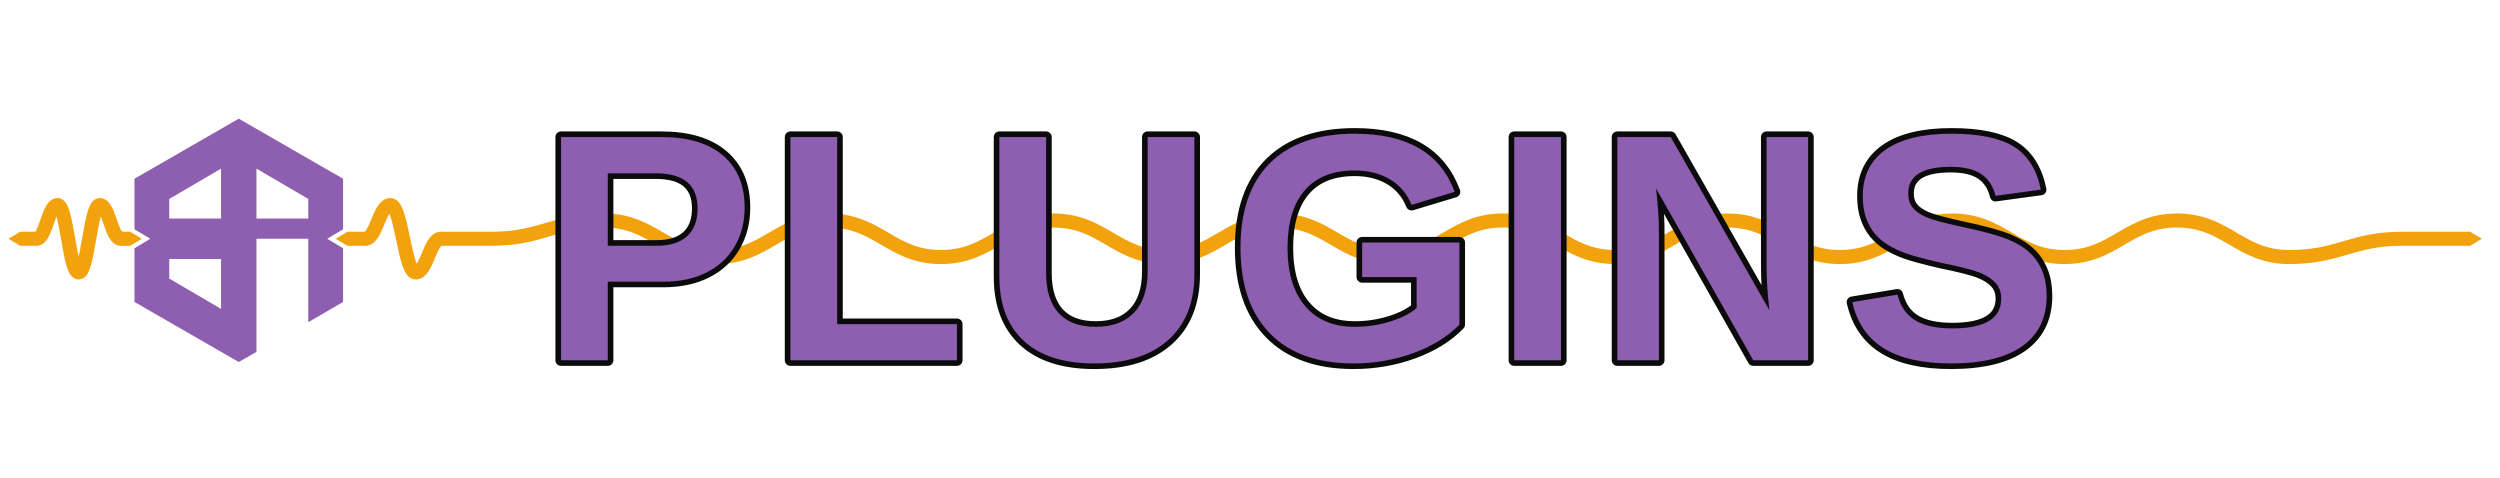
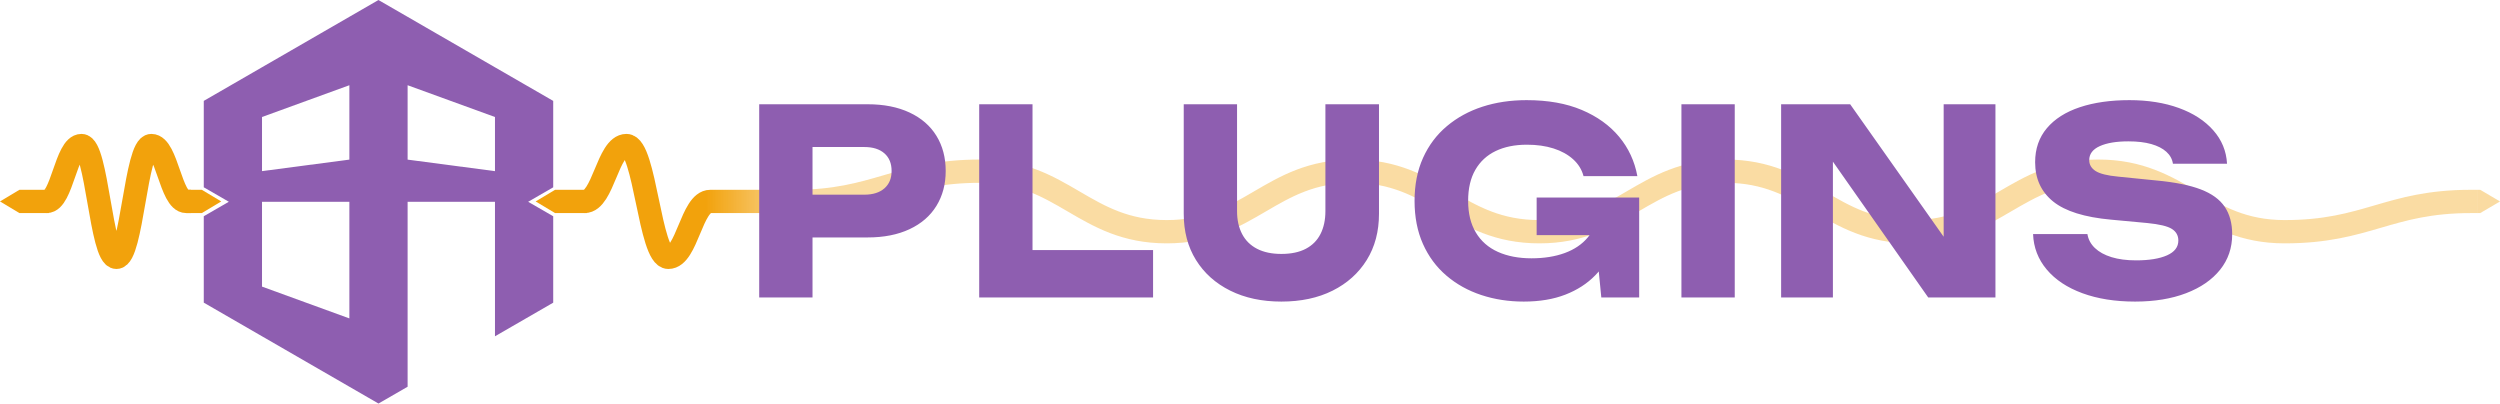
- <svg xmlns="http://www.w3.org/2000/svg" viewBox="0 0 3560 680" width="3560" height="680" role="img" aria-label="Plugins" style="display:block; flex:none">
-   <g fill="#F2A20C">
-     <polygon points="12,340 28.7,330 54,330 54,350 28.7,350" />
-     <path d="M52 340 C65.3 340, 68.7 292, 82 292 C95.3 292, 98.7 388, 112 388 C125.3 388, 128.7 292, 142 292 C155.3 292, 158.7 340, 172 340 L176 340" fill="none" stroke="#F2A20C" stroke-width="20" stroke-linecap="butt" stroke-linejoin="round" />
-     <polygon points="172,330 185.3,330 202,340 185.3,350 172,350" />
+ <svg xmlns="http://www.w3.org/2000/svg" width="2147.000" height="346.553" viewBox="0.000 0.000 2147.000 346.553" fill="none">
+   <defs>
+     <linearGradient id="plg-fade" gradientUnits="userSpaceOnUse" x1="606" y1="0" x2="690" y2="0">
+       <stop stop-color="#F2A20C" />
+       <stop offset="1" stop-color="#F2A20C" stop-opacity="0.38" />
+     </linearGradient>
+   </defs>
+   <path d="M325.05 0.036L350.058 14.467L375.066 28.916L400.074 43.346L425.083 57.795L450.091 72.226L475.099 86.656V160.863L453.58 173.295L475.099 185.726V259.933L425.083 288.813V173.295H350.058V332.123L325.05 346.553L175 259.915V185.708L196.519 173.277L175 160.845V86.638L325.05 0V0.036ZM350.058 73.189V137.091L425.083 146.978V100.487L350.058 73.189ZM300.041 73.189L225.016 100.487V146.96L300.041 137.073V73.171V73.189ZM300.041 173.313H225.016V246.139L300.041 273.455V173.331V173.313Z" fill="#8E5EB0" />
+   <path d="M0 173L16.7 163H42V183H16.7L0 173Z" fill="#F2A20C" />
+   <path d="M40 173C53.3 173 56.7 125 70 125C83.3 125 86.7 221 100 221C113.3 221 116.7 125 130 125C143.3 125 146.7 173 160 173H164" stroke="#F2A20C" stroke-width="20" stroke-linejoin="round" />
+   <path d="M160 163H173.3L190 173L173.3 183H160V163Z" fill="#F2A20C" />
+   <path d="M460 173L476.7 163H504V183H476.7L460 173Z" fill="#F2A20C" />
+   <path d="M2128 163H2130.0L2147 173L2130.0 183H2128V163Z" fill="#F2A20C" fill-opacity="0.38" />
+   <path d="M502 173C518 173 522 125 538 125C554 125 558 221 574 221C590 221 594 173 610 173H682C753 173 771 147 842 147C913 147 931 199 1002 199C1073 199 1091 147 1162 147C1233 147 1251 199 1322 199C1393 199 1411 147 1482 147C1553 147 1571 199 1642 199C1713 199 1731 147 1802 147C1873 147 1891 199 1962 199C2033 199 2051 173 2122 173L2128 173" stroke="url(#plg-fade)" stroke-width="20" stroke-linejoin="round" />
+   <g>
+     <path d="M745.134 89.54C758.997 89.54 770.98 91.899 781.083 96.619C791.185 101.338 798.891 108.012 804.2 116.64C809.509 125.268 812.164 135.334 812.164 146.838C812.164 158.194 809.509 168.186 804.2 176.814C798.891 185.442 791.185 192.116 781.083 196.835C770.98 201.555 758.997 203.914 745.134 203.914H673.237V167.191H742.258C749.632 167.191 755.384 165.384 759.513 161.77C763.643 158.157 765.708 153.179 765.708 146.838C765.708 140.348 763.643 135.297 759.513 131.684C755.384 128.07 749.632 126.263 742.258 126.263H677.219L697.793 105.026V255.46H652V89.54H745.134ZM886.725 89.54V235.107L866.152 214.754H990.257V255.46H840.932V89.54H886.725ZM1062.38 181.349C1062.38 188.871 1063.82 195.397 1066.7 200.928C1069.57 206.458 1073.85 210.699 1079.53 213.648C1085.21 216.598 1092.18 218.073 1100.43 218.073C1108.84 218.073 1115.85 216.598 1121.45 213.648C1127.05 210.699 1131.26 206.458 1134.06 200.928C1136.86 195.397 1138.26 188.871 1138.26 181.349V89.54H1184.28V183.561C1184.28 198.752 1180.77 211.989 1173.77 223.272C1166.76 234.554 1156.99 243.33 1144.46 249.598C1131.92 255.866 1117.25 259 1100.43 259C1083.77 259 1069.13 255.866 1056.52 249.598C1043.91 243.33 1034.1 234.554 1027.1 223.272C1020.09 211.989 1016.59 198.752 1016.59 183.561V89.54H1062.38V181.349ZM1391.79 183.561C1391.35 193.59 1389.32 203.14 1385.71 212.21C1382.1 221.281 1376.86 229.356 1370 236.435C1363.14 243.514 1354.59 249.045 1344.34 253.027C1334.09 257.009 1322.18 259 1308.61 259C1295.63 259 1283.47 257.12 1272.11 253.359C1260.76 249.598 1250.76 244.03 1242.14 236.656C1233.51 229.282 1226.8 220.211 1222.01 209.445C1217.21 198.679 1214.82 186.364 1214.82 172.5C1214.82 158.636 1217.25 146.321 1222.12 135.555C1226.98 124.789 1233.8 115.718 1242.58 108.344C1251.35 100.97 1261.53 95.402 1273.11 91.641C1284.68 87.88 1297.33 86 1311.05 86C1329.33 86 1345.11 88.802 1358.39 94.407C1371.66 100.011 1382.35 107.68 1390.46 117.414C1398.58 127.148 1403.81 138.431 1406.17 151.262H1359.94C1358.46 145.658 1355.48 140.828 1350.98 136.772C1346.48 132.716 1340.87 129.619 1334.16 127.48C1327.45 125.342 1319.82 124.272 1311.27 124.272C1300.94 124.272 1292.02 126.079 1284.5 129.692C1276.98 133.306 1271.15 138.689 1267.02 145.842C1262.89 152.995 1260.83 161.881 1260.83 172.5C1260.83 183.266 1263.04 192.337 1267.47 199.711C1271.89 207.085 1278.2 212.616 1286.38 216.303C1294.57 219.99 1304.19 221.834 1315.25 221.834C1326.02 221.834 1335.53 220.322 1343.79 217.299C1352.05 214.275 1358.65 209.814 1363.59 203.914C1368.53 198.015 1371.37 190.936 1372.1 182.676L1391.79 183.561ZM1319.67 201.923V169.624H1407.72V255.46H1375.2L1368.79 189.756L1377.41 201.923H1319.67ZM1444.01 89.54H1489.8V255.46H1444.01V89.54ZM1683.38 223.382L1669.22 226.258V89.54H1713.69V255.46H1655.95L1560.16 118.963L1574.1 116.087V255.46H1529.63V89.54H1588.92L1683.38 223.382ZM1746 201.038H1792.67C1793.41 205.61 1795.55 209.592 1799.09 212.985C1802.63 216.377 1807.38 218.995 1813.36 220.838C1819.33 222.682 1826.37 223.604 1834.48 223.604C1845.69 223.604 1854.54 222.166 1861.03 219.29C1867.52 216.414 1870.76 212.173 1870.76 206.569C1870.76 202.292 1868.92 198.974 1865.23 196.614C1861.55 194.254 1854.47 192.558 1844 191.526L1813.03 188.65C1790.17 186.585 1773.57 181.386 1763.25 173.053C1752.93 164.72 1747.77 153.474 1747.77 139.316C1747.77 127.812 1751.12 118.078 1757.83 110.114C1764.54 102.15 1773.98 96.14 1786.15 92.084C1798.31 88.028 1812.51 86 1828.73 86C1844.66 86 1858.82 88.249 1871.21 92.747C1883.6 97.246 1893.44 103.624 1900.74 111.884C1908.04 120.143 1911.99 129.729 1912.58 140.643H1866.12C1865.53 136.661 1863.65 133.232 1860.48 130.356C1857.31 127.48 1852.99 125.268 1847.54 123.719C1842.08 122.171 1835.52 121.396 1827.85 121.396C1817.52 121.396 1809.34 122.761 1803.29 125.489C1797.25 128.218 1794.22 132.237 1794.22 137.546C1794.22 141.381 1796.03 144.478 1799.64 146.838C1803.26 149.197 1809.78 150.82 1819.22 151.705L1852.18 155.023C1867.96 156.498 1880.57 159.042 1890.01 162.655C1899.45 166.269 1906.31 171.246 1910.58 177.588C1914.86 183.93 1917 191.821 1917 201.26C1917 212.911 1913.53 223.051 1906.6 231.678C1899.67 240.306 1889.94 247.017 1877.4 251.81C1864.87 256.603 1850.26 259 1833.6 259C1816.49 259 1801.41 256.603 1788.36 251.81C1775.31 247.017 1765.09 240.233 1757.72 231.457C1750.35 222.682 1746.44 212.542 1746 201.038Z" fill="#8E5EB0" />
  </g>
-   <g transform="translate(340,340) scale(0.9) translate(-300,-300)">
-     <path d="M300,110 L465,205 L465,285 L440,300 L465,315 L465,400 L410,432 L410,300 L328,300 L328,479 L300,495 L135,400 L135,315 L160,300 L135,285 L135,205 Z M190,237 L272,189 L272,268 L190,268 Z M190,332 L272,332 L272,411 L190,363 Z M328,189 L410,237 L410,268 L328,268 Z" fill="#8E5EB0" fill-rule="evenodd" />
-   </g>
-   <g fill="#F2A20C">
-     <polygon points="478,340 494.7,330 522,330 522,350 494.7,350" />
-     <path d="M520 340 C536 340, 540 292, 556 292 C572 292, 576 388, 592 388 C608 388, 612 340, 628 340 L700 340 C771 340, 789 314, 860 314 C931 314, 949 366, 1020 366 C1091 366, 1109 314, 1180 314 C1251 314, 1269 366, 1340 366 C1411 366, 1429 314, 1500 314 C1571 314, 1589 366, 1660 366 C1731 366, 1749 314, 1820 314 C1891 314, 1909 366, 1980 366 C2051 366, 2069 314, 2140 314 C2211 314, 2229 366, 2300 366 C2371 366, 2389 314, 2460 314 C2531 314, 2549 366, 2620 366 C2691 366, 2709 314, 2780 314 C2851 314, 2869 366, 2940 366 C3011 366, 3029 314, 3100 314 C3171 314, 3189 366, 3260 366 C3331 366, 3349 340, 3420 340 L3517 340" fill="none" stroke="#F2A20C" stroke-width="20" stroke-linecap="butt" stroke-linejoin="round" />
-     <polygon points="3515,330 3517.3,330 3534,340 3517.3,350 3515,350" />
-   </g>
-   <text x="768" y="513" letter-spacing="18.5" font-family="Unbounded, 'Arial Black', Arial, sans-serif" font-weight="700" font-size="462" fill="#8E5EB0" stroke="#0B0B0C" stroke-width="16" stroke-linejoin="round" paint-order="stroke fill">PLUGINS</text>
</svg>
